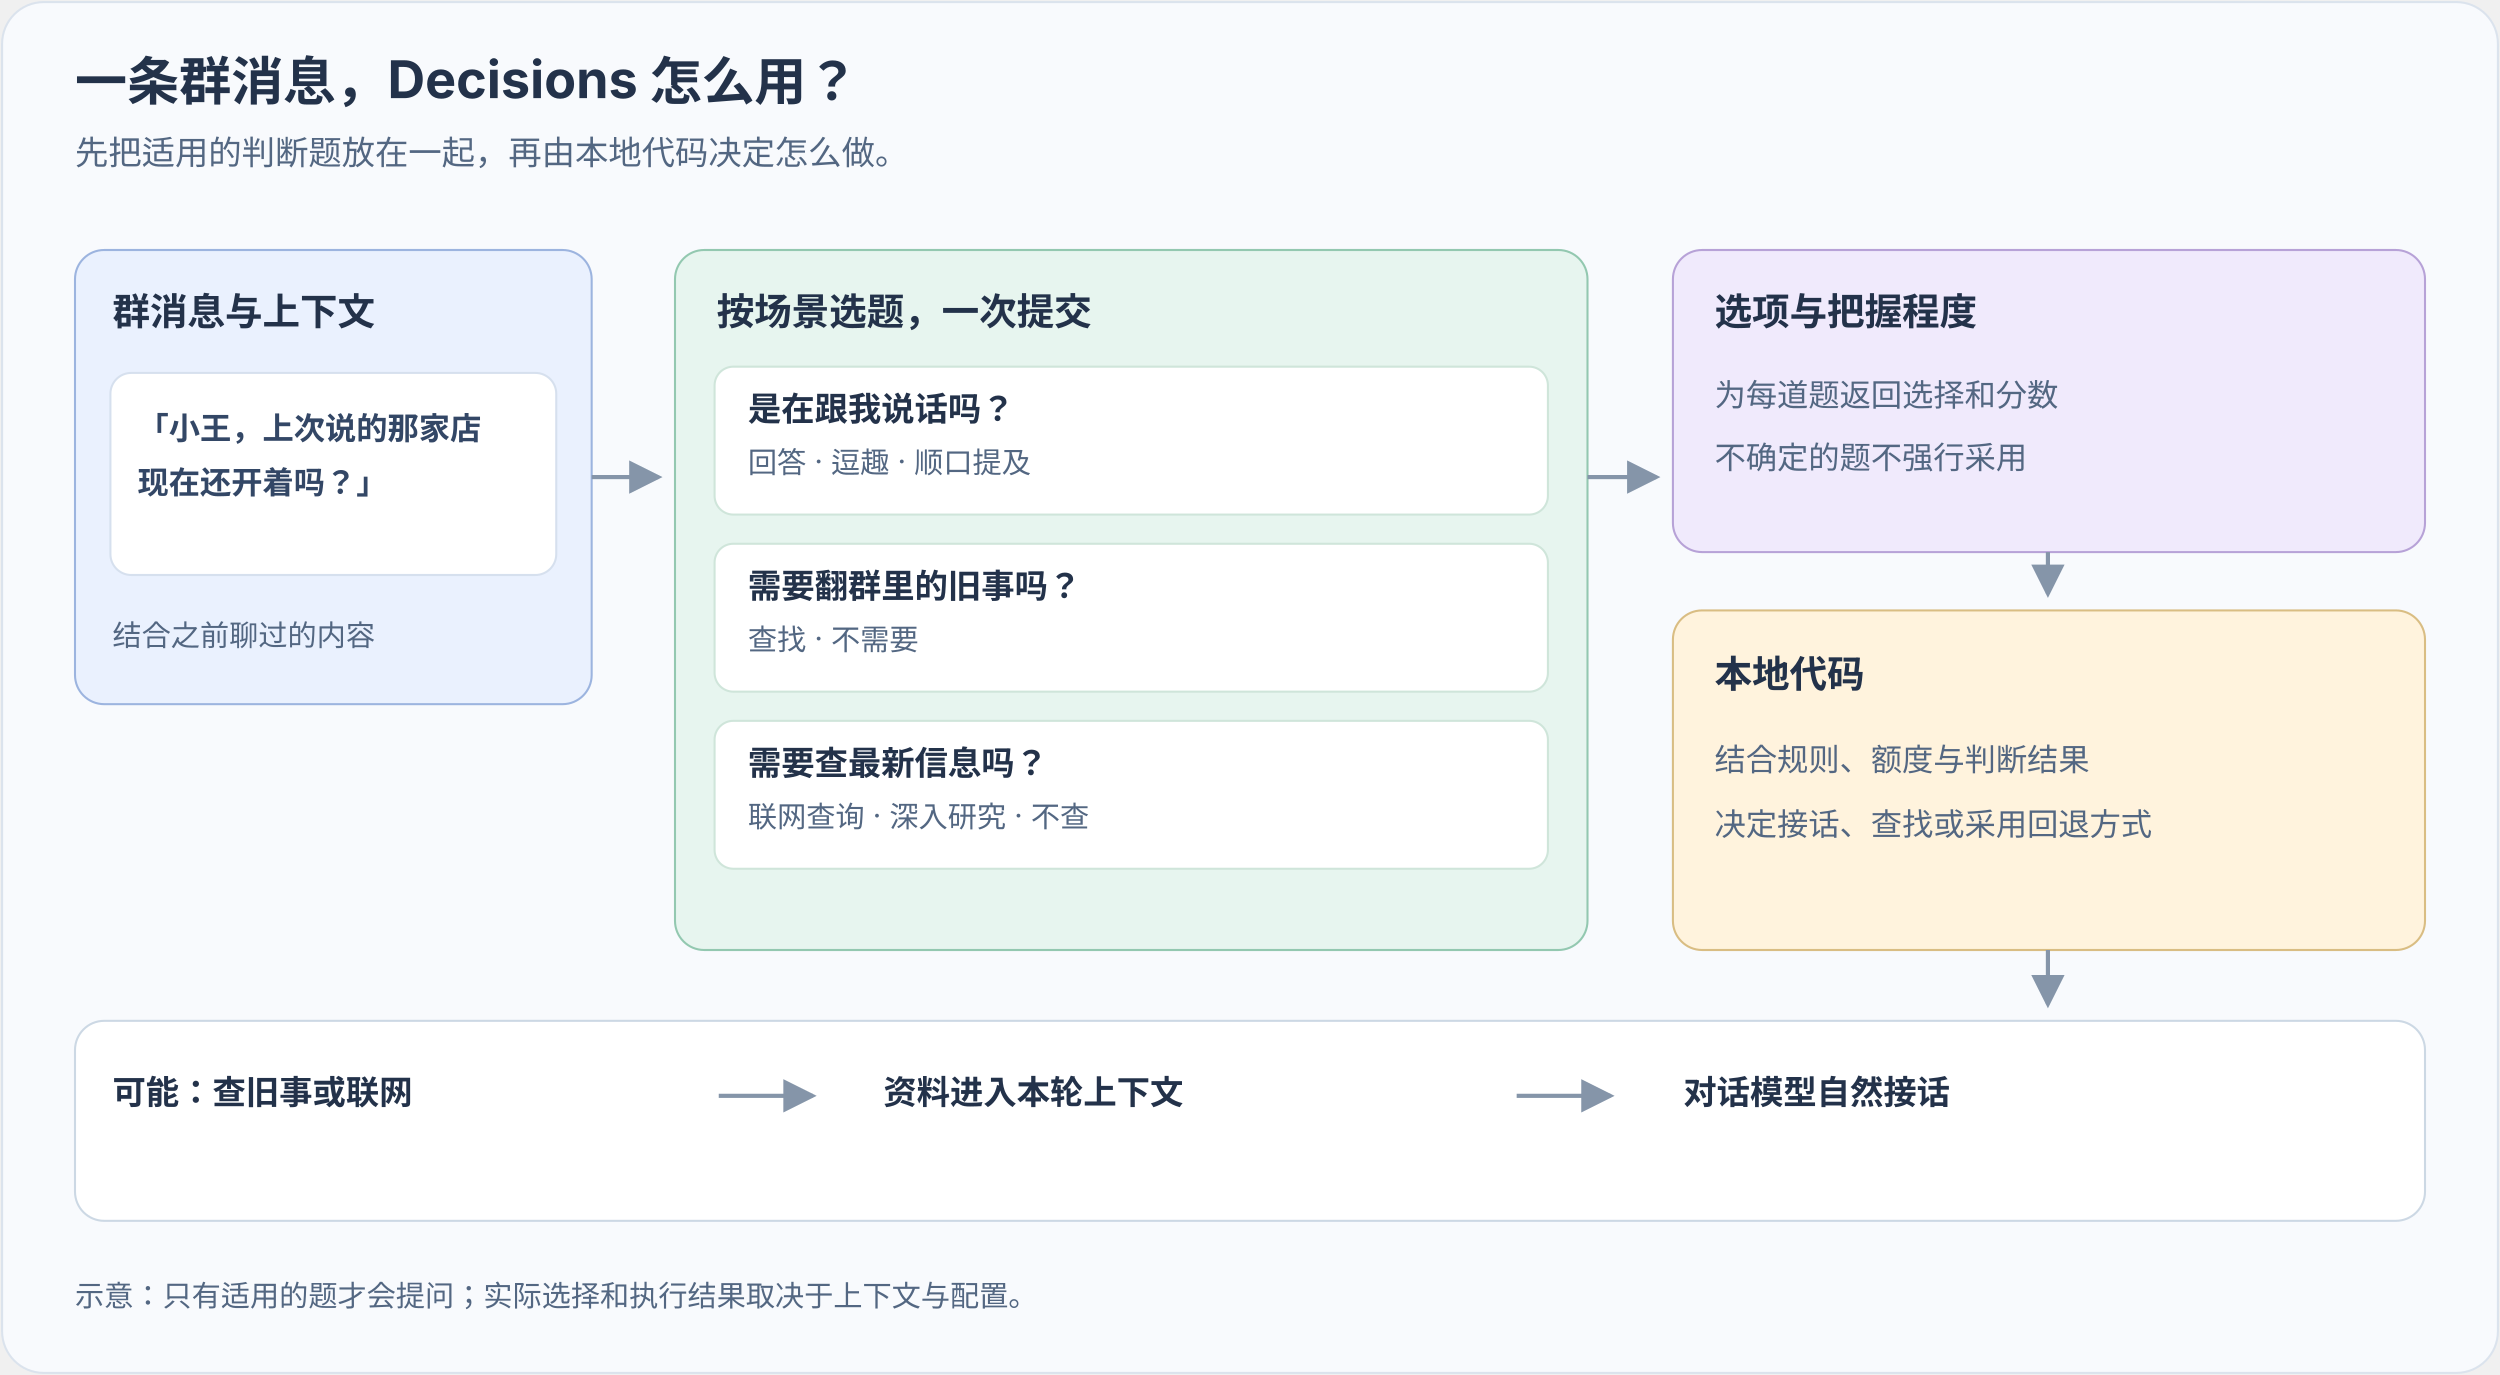
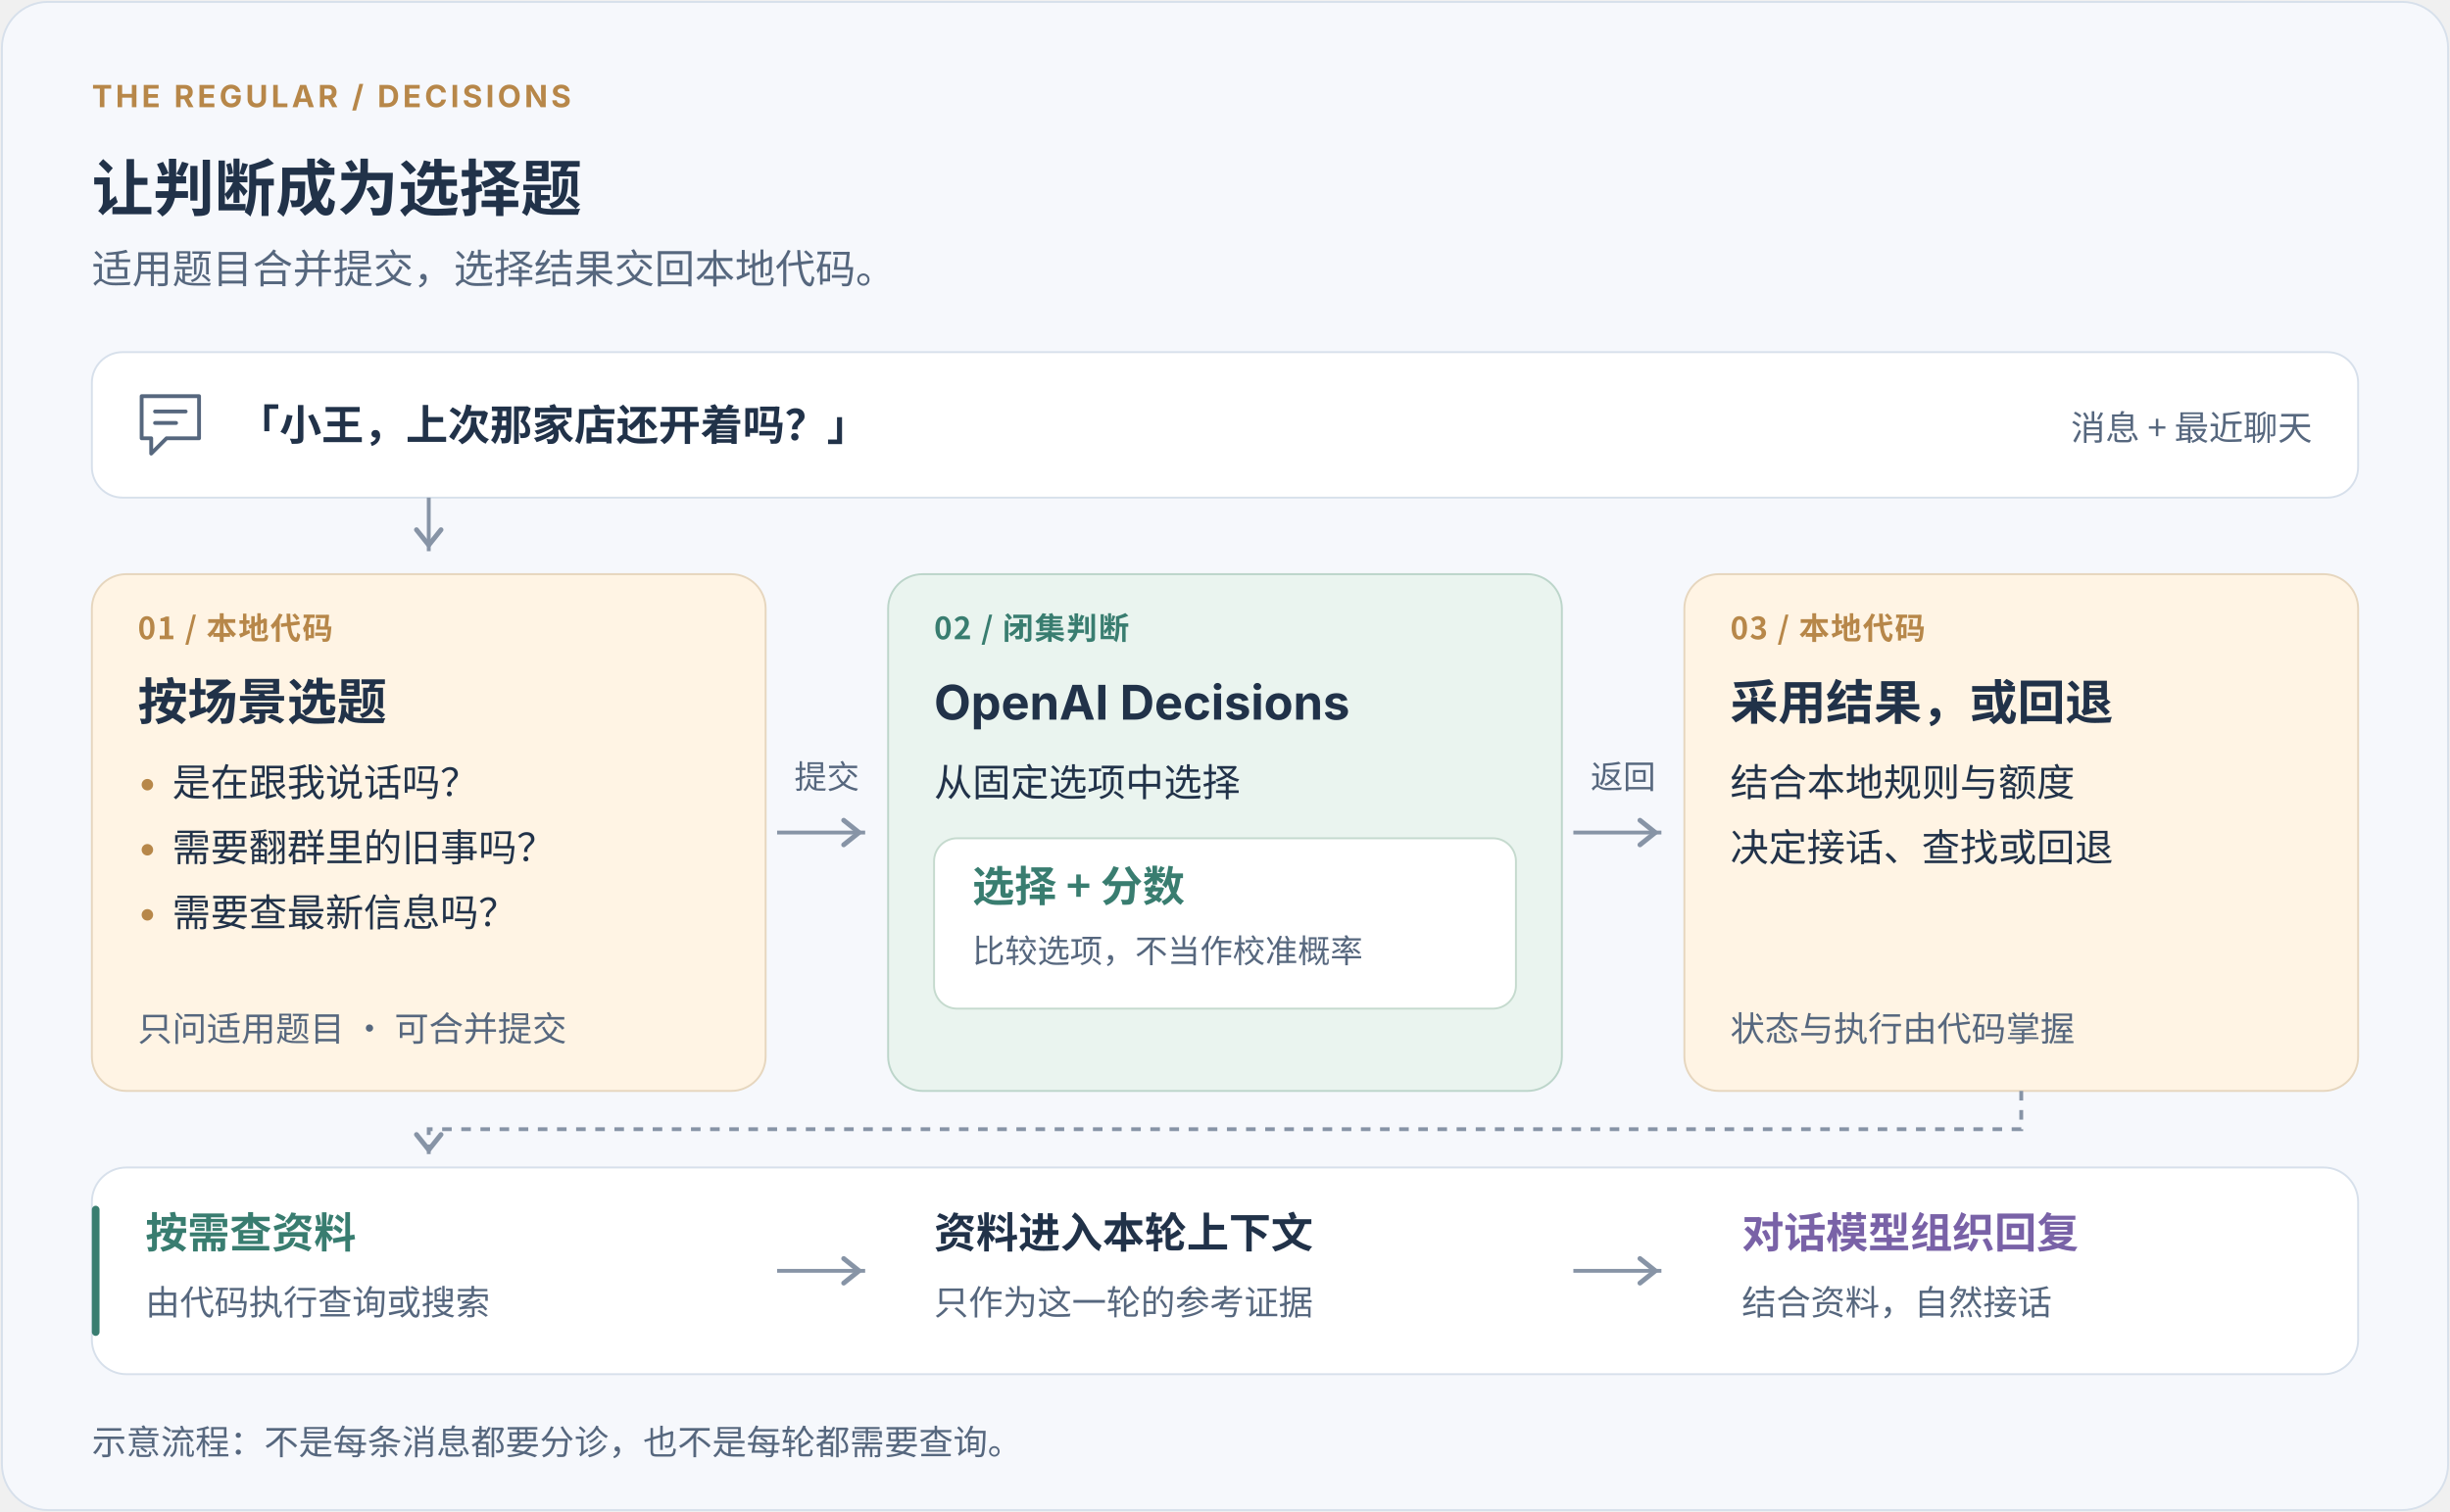
- <svg xmlns="http://www.w3.org/2000/svg" width="1200" height="660" viewBox="0 0 1200 660" role="img" aria-labelledby="title desc">
+ <svg xmlns="http://www.w3.org/2000/svg" width="1280" height="790" viewBox="0 0 1280 790" role="img" aria-labelledby="decisions-title decisions-desc" xml:lang="zh-CN">
  <defs>
-     <marker id="arrow" markerWidth="8" markerHeight="8" refX="7" refY="4" orient="auto">
-       <path d="M0 0L8 4L0 8Z" fill="#8595A9" />
+     <marker id="arrow" viewBox="0 0 10 10" markerWidth="8" markerHeight="8" refX="9" refY="5" orient="auto-start-reverse">
+       <path d="M2 1L7 5L2 9" fill="none" stroke="#8794A6" stroke-width="1.6" stroke-linecap="round" stroke-linejoin="round" />
    </marker>
  </defs>
-   <g font-family="-apple-system, BlinkMacSystemFont, Segoe UI, PingFang SC, Microsoft YaHei, sans-serif">
-     <rect x="1" y="1" width="1198" height="658" rx="20" fill="#F8FAFD" stroke="#DBE3ED" />
-     <text x="36" y="48" font-size="25" fill="#23324A" font-weight="700">一条群消息，Decisions 怎么用？</text>
-     <text x="36" y="79" font-size="16" fill="#536782" font-weight="400">先把适用的判断题放在一起，再由本地代码决定怎么做。</text>
-     <rect x="36" y="120" width="248" height="218" rx="14" fill="#EAF1FE" stroke="#9CB4DF" />
-     <text x="54" y="156" font-size="18" fill="#23324A" font-weight="700">群消息与上下文</text>
-     <rect x="53" y="179" width="214" height="97" rx="10" fill="#FFFFFF" stroke="#D6E0EE" />
-     <text x="66" y="211" font-size="15" fill="#334766" font-weight="600">「小王，上次说的那家店</text>
-     <text x="66" y="237" font-size="15" fill="#334766" font-weight="600">现在还开着吗？」</text>
-     <text x="54" y="310" font-size="14" fill="#536782" font-weight="400">结合之前聊过的内容</text>
-     <path d="M284 229H316" fill="none" stroke="#8595A9" stroke-width="2" marker-end="url(#arrow)" />
-     <rect x="324" y="120" width="438" height="336" rx="14" fill="#E7F5EF" stroke="#93C8B0" />
-     <text x="344" y="156" font-size="18" fill="#23324A" font-weight="700">按场景选题，一次提交</text>
-     <rect x="343" y="176" width="400" height="71" rx="9" fill="#FFFFFF" stroke="#CFE5DA" />
-     <text x="359" y="202" font-size="16" fill="#23324A" font-weight="700">是在跟我说话吗？</text>
-     <text x="359" y="227" font-size="14" fill="#536782" font-weight="400">回答 · 逗趣 · 顺口提及</text>
-     <rect x="343" y="261" width="400" height="71" rx="9" fill="#FFFFFF" stroke="#CFE5DA" />
-     <text x="359" y="287" font-size="16" fill="#23324A" font-weight="700">需要翻群里的旧事吗？</text>
-     <text x="359" y="312" font-size="14" fill="#536782" font-weight="400">查找 · 不需要</text>
-     <rect x="343" y="346" width="400" height="71" rx="9" fill="#FFFFFF" stroke="#CFE5DA" />
-     <text x="359" y="372" font-size="16" fill="#23324A" font-weight="700">需要查最新信息吗？</text>
-     <text x="359" y="397" font-size="14" fill="#536782" font-weight="400">联网查询 · 深入研究 · 不查</text>
-     <path d="M762 229H795" fill="none" stroke="#8595A9" stroke-width="2" marker-end="url(#arrow)" />
-     <rect x="803" y="120" width="361" height="145" rx="14" fill="#F0EAFC" stroke="#B7A2D7" />
-     <text x="823" y="156" font-size="18" fill="#23324A" font-weight="700">选项与把握程度</text>
-     <text x="823" y="195" font-size="15" fill="#536782" font-weight="400">为每道题返回选择和分数</text>
-     <text x="823" y="225" font-size="15" fill="#536782" font-weight="400">不确定的题不强行采用</text>
-     <path d="M983 265V285" fill="none" stroke="#8595A9" stroke-width="2" marker-end="url(#arrow)" />
-     <rect x="803" y="293" width="361" height="163" rx="14" fill="#FFF3DD" stroke="#D9BD83" />
-     <text x="823" y="330" font-size="18" fill="#23324A" font-weight="700">本地代码</text>
-     <text x="823" y="370" font-size="15" fill="#536782" font-weight="400">结合规则、额度与判断结果</text>
-     <text x="823" y="401" font-size="15" fill="#536782" font-weight="400">决定接话、查找或采用回退方式</text>
-     <path d="M983 456V482" fill="none" stroke="#8595A9" stroke-width="2" marker-end="url(#arrow)" />
-     <rect x="36" y="490" width="1128" height="96" rx="14" fill="#FFFFFF" stroke="#CCD8E4" />
-     <text x="54" y="530" font-size="16" fill="#23324A" font-weight="700">可能：查旧事或联网</text>
-     <text x="424" y="530" font-size="16" fill="#23324A" font-weight="700">资料进入本轮上下文</text>
-     <text x="808" y="530" font-size="16" fill="#23324A" font-weight="700">对话模型自然接话</text>
-     <path d="M345 526H390" fill="none" stroke="#8595A9" stroke-width="2" marker-end="url(#arrow)" />
-     <path d="M728 526H773" fill="none" stroke="#8595A9" stroke-width="2" marker-end="url(#arrow)" />
-     <text x="36" y="627" font-size="14" fill="#536782" font-weight="400">示意：只有适用的题才会提问；实际选择和执行结果取决于上下文与配置。</text>
+   <g font-family="-apple-system, BlinkMacSystemFont, 'Segoe UI', 'PingFang SC', 'Microsoft YaHei', sans-serif">
+     <rect x="1" y="1" width="1278" height="788" rx="24" fill="#F6F8FC" stroke="#D7E0EB" />
+     <text x="48" y="56" font-size="16" fill="#B78749" font-weight="700" text-anchor="start" letter-spacing="1.7">THE REGULAR / DECISIONS</text>
+     <text x="48" y="110" font-size="32" fill="#213249" font-weight="700" text-anchor="start">让判断成为选择题</text>
+     <text x="48" y="148" font-size="21" fill="#56677E" font-weight="400" text-anchor="start">适用题目合并提交，选择结果交回本地代码。</text>
+     <rect x="48" y="184" width="1184" height="76" rx="16" fill="white" stroke="#D7E0EB" />
+     <g transform="translate(72 205)" fill="none" stroke="#56677E" stroke-width="2" stroke-linecap="round" stroke-linejoin="round">
+       <path d="M2 2h30v22H15l-8 8v-8H2z" />
+       <path d="M9 10h16M9 16h11" />
+     </g>
+     <text x="124" y="230" font-size="22" fill="#213249" font-weight="600" text-anchor="start">「小王，上次那家店还开着吗？」</text>
+     <text x="1208" y="230" font-size="18" fill="#56677E" font-weight="400" text-anchor="end">消息 + 最近聊天</text>
+     <path d="M224 260v28" fill="none" stroke="#8794A6" stroke-width="2" marker-end="url(#arrow)" />
+     <rect x="48" y="300" width="352" height="270" rx="18" fill="#FFF4E4" stroke="#E6D6BE" />
+     <rect x="464" y="300" width="352" height="270" rx="18" fill="#EAF4EF" stroke="#BCD5CA" />
+     <rect x="880" y="300" width="352" height="270" rx="18" fill="#FFF4E4" stroke="#E6D6BE" />
+     <text x="72" y="334" font-size="16" fill="#B78749" font-weight="700" text-anchor="start" letter-spacing=".7">01 / 本地代码</text>
+     <text x="488" y="334" font-size="16" fill="#397D70" font-weight="700" text-anchor="start" letter-spacing=".7">02 / 闭集判断</text>
+     <text x="904" y="334" font-size="16" fill="#B78749" font-weight="700" text-anchor="start" letter-spacing=".7">03 / 本地代码</text>
+     <text x="72" y="376" font-size="26" fill="#213249" font-weight="700" text-anchor="start">按场景选题</text>
+     <text x="488" y="376" font-size="25" fill="#213249" font-weight="700" text-anchor="start">OpenAI Decisions</text>
+     <text x="904" y="376" font-size="25" fill="#213249" font-weight="700" text-anchor="start">采用结果，或回退</text>
+     <circle cx="77" cy="410" r="3" fill="#B78749" />
+     <text x="90" y="416" font-size="20" fill="#213249" font-weight="400" text-anchor="start">是在跟我说话吗？</text>
+     <circle cx="77" cy="444" r="3" fill="#B78749" />
+     <text x="90" y="450" font-size="20" fill="#213249" font-weight="400" text-anchor="start">需要翻群里的旧事吗？</text>
+     <circle cx="77" cy="478" r="3" fill="#B78749" />
+     <text x="90" y="484" font-size="20" fill="#213249" font-weight="400" text-anchor="start">需要查最新信息吗？</text>
+     <text x="72" y="544" font-size="18" fill="#56677E" font-weight="400" text-anchor="start">只问适用题目 · 可合并提交</text>
+     <text x="488" y="416" font-size="20" fill="#213249" font-weight="400" text-anchor="start">从固定选项中选择</text>
+     <rect x="488" y="438" width="304" height="89" rx="12" fill="white" stroke="#C5DACE" />
+     <text x="508" y="471" font-size="22" fill="#397D70" font-weight="700" text-anchor="start">选择 + 分数</text>
+     <text x="508" y="503" font-size="17" fill="#56677E" font-weight="400" text-anchor="start">比较选项，不当作校准概率</text>
+     <text x="904" y="416" font-size="20" fill="#213249" font-weight="400" text-anchor="start">结合本地规则与额度</text>
+     <text x="904" y="450" font-size="20" fill="#213249" font-weight="400" text-anchor="start">决定接话、查找或回退</text>
+     <text x="904" y="544" font-size="18" fill="#56677E" font-weight="400" text-anchor="start">状态与执行由代码掌握</text>
+     <path d="M406 435h46" fill="none" stroke="#8794A6" stroke-width="2" marker-end="url(#arrow)" />
+     <path d="M822 435h46" fill="none" stroke="#8794A6" stroke-width="2" marker-end="url(#arrow)" />
+     <text x="432" y="412" font-size="17" fill="#56677E" font-weight="400" text-anchor="middle">提交</text>
+     <text x="848" y="412" font-size="17" fill="#56677E" font-weight="400" text-anchor="middle">返回</text>
+     <path d="M1056 570v20H224v14" fill="none" stroke="#8794A6" stroke-width="2" stroke-dasharray="5 5" marker-end="url(#arrow)" />
+     <rect x="48" y="610" width="1184" height="108" rx="18" fill="white" stroke="#D7E0EB" />
+     <rect x="48" y="630" width="4" height="68" rx="2" fill="#397D70" />
+     <text x="76" y="652" font-size="22" fill="#397D70" font-weight="700" text-anchor="start">按需查资料</text>
+     <text x="76" y="687" font-size="18" fill="#56677E" font-weight="400" text-anchor="start">由代码执行查询或搜索</text>
+     <text x="488" y="652" font-size="22" fill="#213249" font-weight="600" text-anchor="start">资料进入本轮上下文</text>
+     <text x="488" y="687" font-size="18" fill="#56677E" font-weight="400" text-anchor="start">只作为这一轮的参考证据</text>
+     <text x="910" y="652" font-size="22" fill="#7962A7" font-weight="700" text-anchor="start">对话模型组织回复</text>
+     <text x="910" y="687" font-size="18" fill="#56677E" font-weight="400" text-anchor="start">结合资料，自然接话</text>
+     <path d="M406 664h46" fill="none" stroke="#8794A6" stroke-width="2" marker-end="url(#arrow)" />
+     <path d="M822 664h46" fill="none" stroke="#8794A6" stroke-width="2" marker-end="url(#arrow)" />
+     <text x="48" y="760" font-size="18" fill="#56677E" font-weight="400" text-anchor="start">示意流程：不是每条消息都要分诊，也不是每轮都需要查询。</text>
  </g>
</svg>
